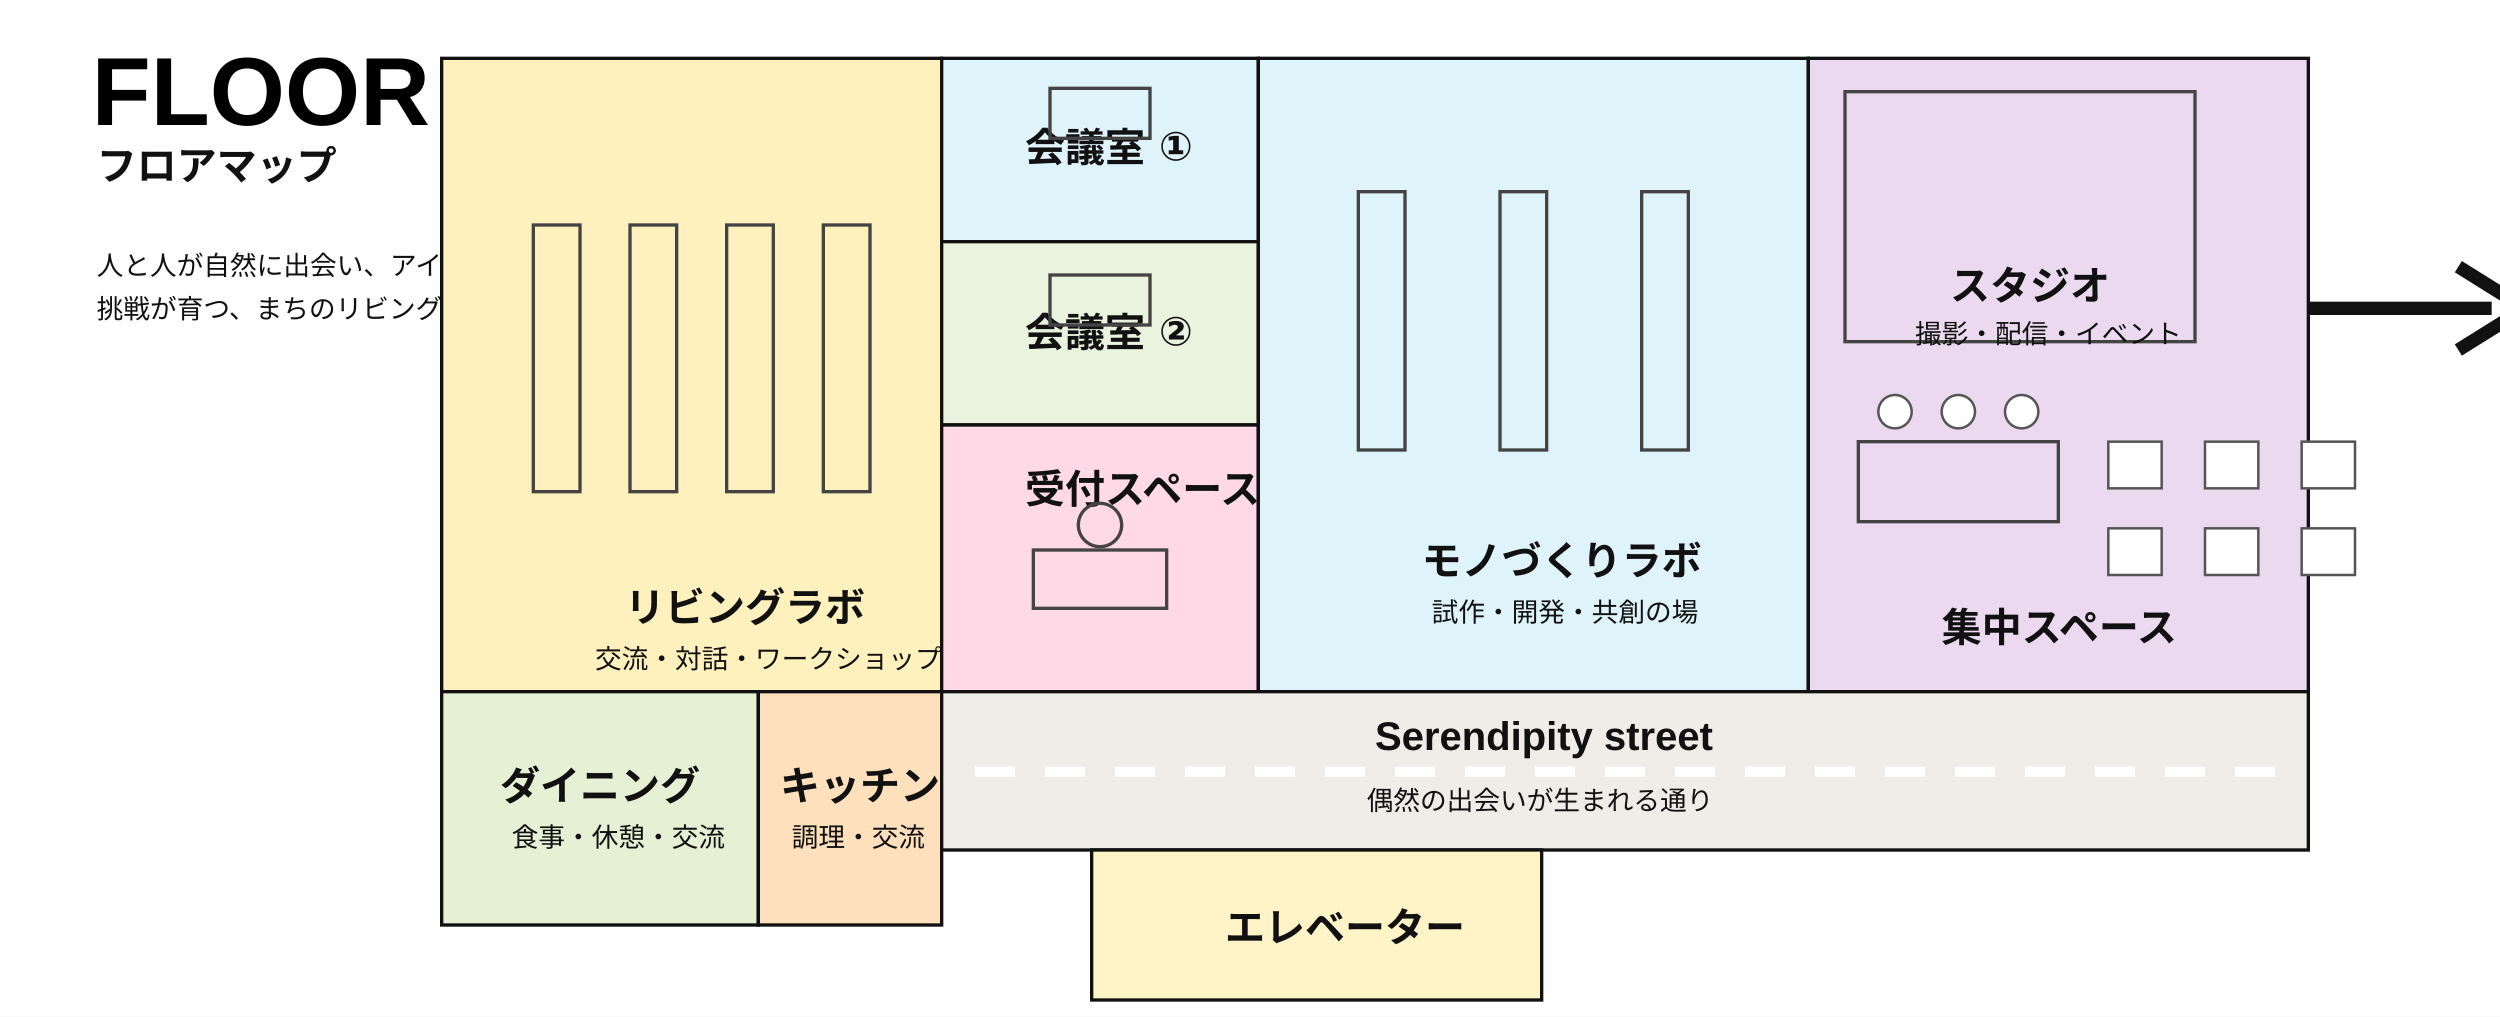
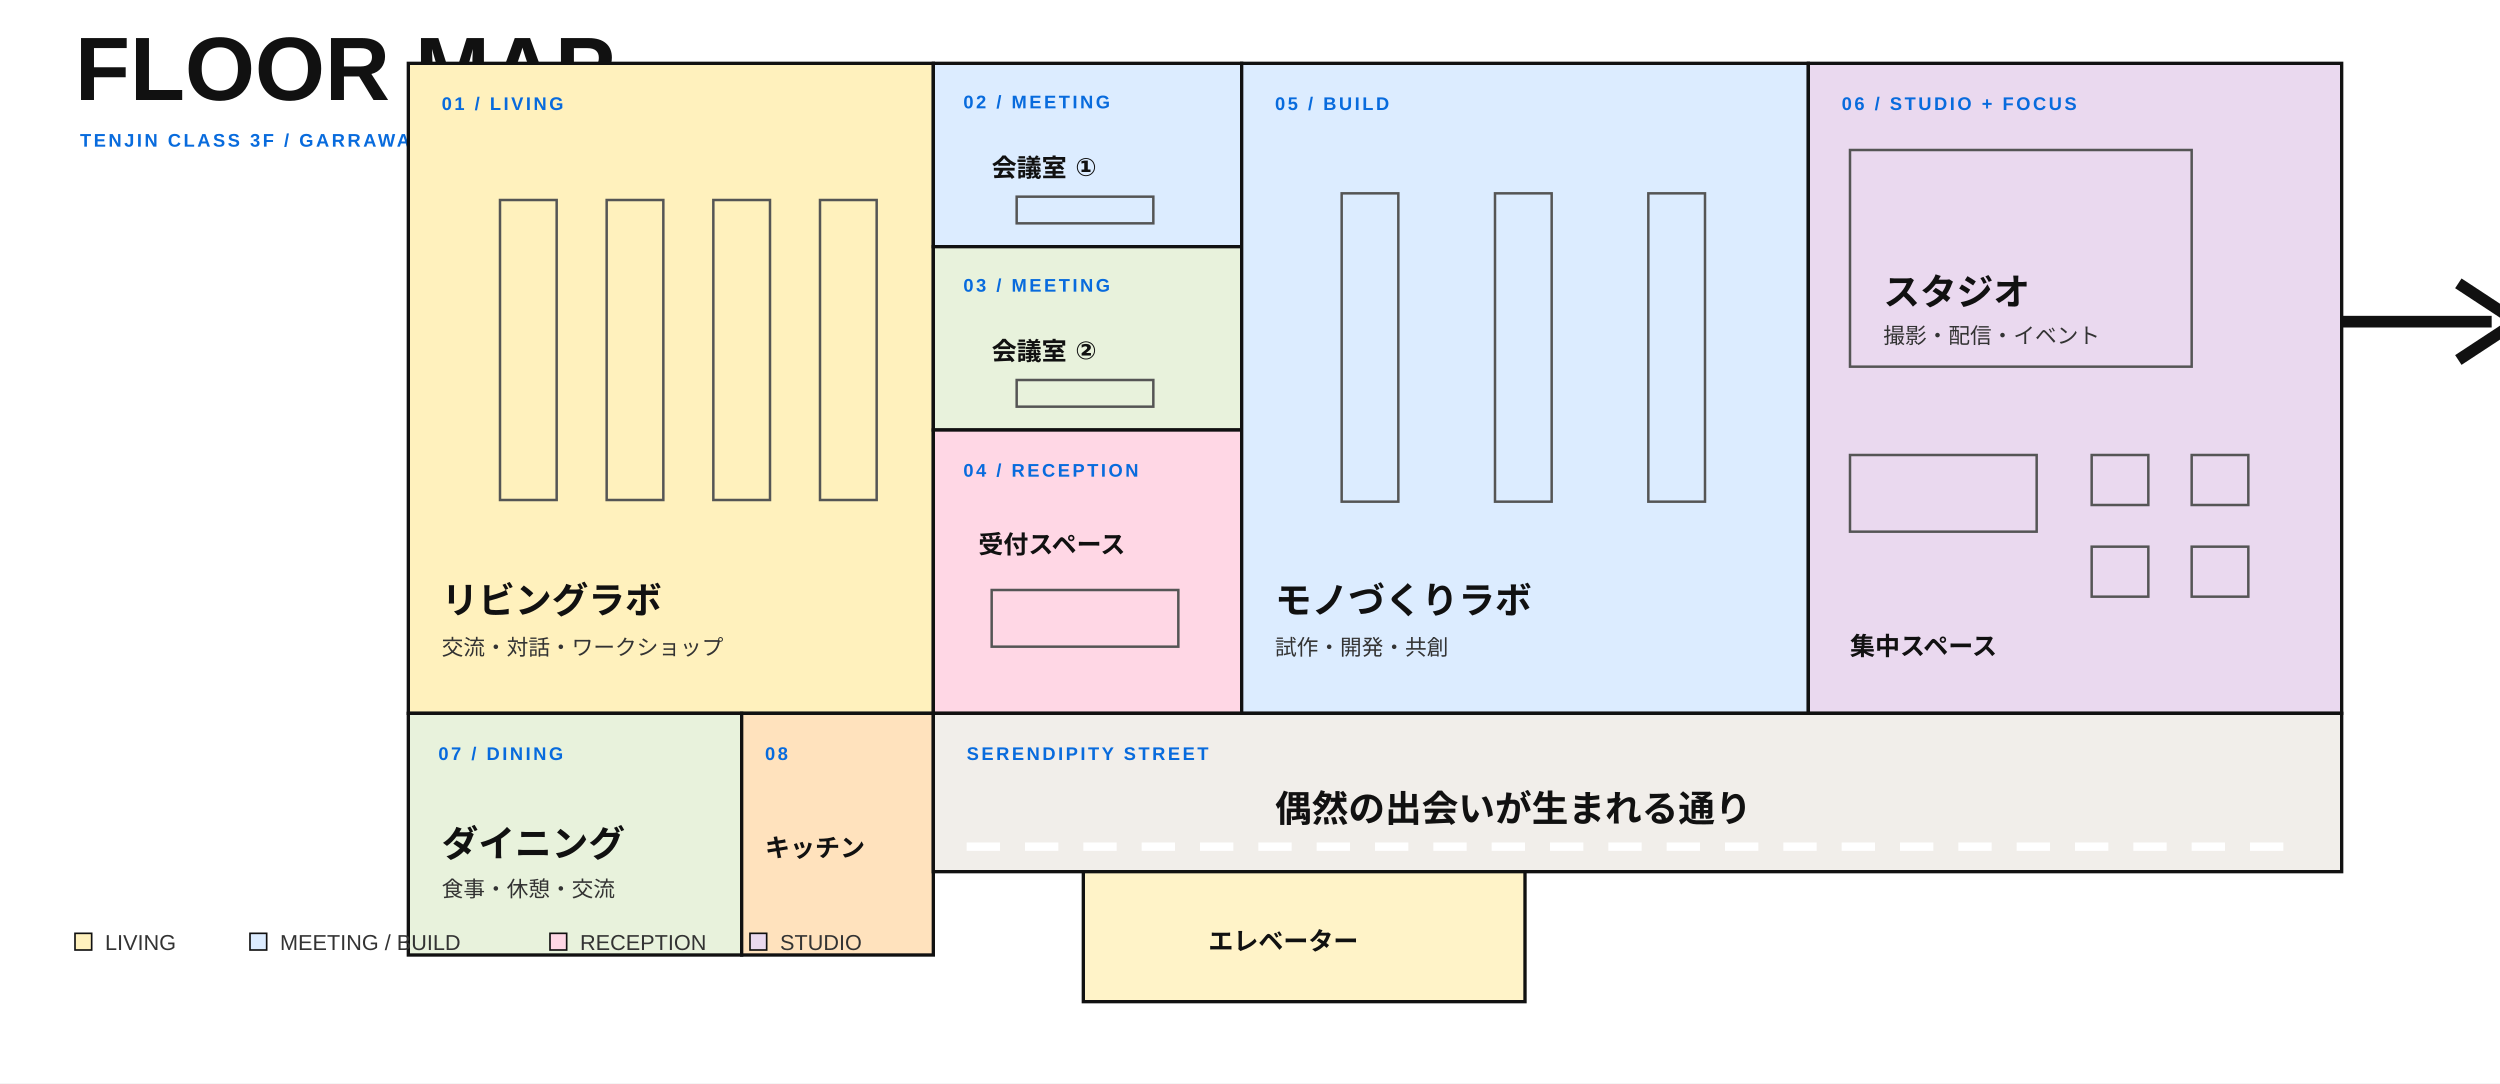
- <svg xmlns="http://www.w3.org/2000/svg" viewBox="0 0 1500 610" role="img" aria-labelledby="t d">
-   <style>.r{stroke:#111;stroke-width:2}.t{font:700 24px Arial,'Noto Sans JP',sans-serif;fill:#111}.s{font:500 16px Arial,'Noto Sans JP',sans-serif;fill:#111}.desk{fill:none;stroke:#444;stroke-width:2}.chair{fill:#fff;stroke:#555;stroke-width:1.5}</style>
-   <rect width="1500" height="610" fill="#fff" />
-   <text x="55" y="75" font-family="Arial Black,Arial" font-size="58" font-weight="900">FLOOR MAP</text>
-   <text x="58" y="108" class="t">フロアマップ</text>
-   <text x="58" y="165" class="s">人と人が自然に出会い、アイデアが生まれ、</text>
-   <text x="58" y="191" class="s">挑戦が育つ、まちのリビングラボ。</text>
-   <g transform="translate(265 35)">
-     <rect class="r" x="0" y="0" width="300" height="380" fill="#fff1bd" />
-     <text class="t" x="110" y="338">リビングラボ</text>
-     <text class="s" x="92" y="366">交流・対話・ワークショップ</text>
-     <g transform="translate(55 100)">
-       <rect class="desk" x="0" y="0" width="28" height="160" />
-       <rect class="desk" x="58" y="0" width="28" height="160" />
-       <rect class="desk" x="116" y="0" width="28" height="160" />
-       <rect class="desk" x="174" y="0" width="28" height="160" />
+ <svg xmlns="http://www.w3.org/2000/svg" viewBox="0 0 1500 650" role="img" aria-labelledby="title desc">
+   <style>.wall{stroke:#111;stroke-width:2;vector-effect:non-scaling-stroke}.label{font:700 22px 'Noto Sans JP',Arial,sans-serif;fill:#111}.sub{font:500 13px 'Noto Sans JP',Arial,sans-serif;fill:#333}.meta{font:700 11px Arial,'Noto Sans JP',sans-serif;letter-spacing:1.5px;fill:#086bdd}.furn{fill:none;stroke:#555;stroke-width:1.5;vector-effect:non-scaling-stroke}.small{font:600 15px 'Noto Sans JP',Arial,sans-serif;fill:#111}</style>
+   <rect width="1500" height="650" fill="#fff" />
+   <text x="45" y="60" font-family="Arial Black,Arial,sans-serif" font-size="54" font-weight="900" fill="#111">FLOOR MAP</text>
+   <text x="48" y="88" class="meta">TENJIN CLASS 3F / GARRAWAY F</text>
+   <g transform="translate(245 38)">
+     <rect class="wall" x="0" y="0" width="315" height="390" fill="#fff1bd" />
+     <text class="meta" x="20" y="28">01 / LIVING</text>
+     <text class="label" x="20" y="330">リビングラボ</text>
+     <text class="sub" x="20" y="355">交流・対話・ワークショップ</text>
+     <g class="furn" transform="translate(55 82)">
+       <rect x="0" y="0" width="34" height="180" />
+       <rect x="64" y="0" width="34" height="180" />
+       <rect x="128" y="0" width="34" height="180" />
+       <rect x="192" y="0" width="34" height="180" />
    </g>
-     <rect class="r" x="300" y="0" width="190" height="110" fill="#dff3fb" />
-     <text class="t" x="350" y="62">会議室 ①</text>
-     <rect class="desk" x="365" y="18" width="60" height="30" />
-     <rect class="r" x="300" y="110" width="190" height="110" fill="#e9f3dd" />
-     <text class="t" x="350" y="173">会議室 ②</text>
-     <rect class="desk" x="365" y="130" width="60" height="30" />
-     <rect class="r" x="300" y="220" width="190" height="160" fill="#ffd9e5" />
-     <text class="t" x="350" y="267">受付スペース</text>
-     <path class="desk" d="M355 330h80v-35h-80z" />
-     <circle class="desk" cx="395" cy="280" r="13" />
-     <rect class="r" x="490" y="0" width="330" height="380" fill="#dff3fb" />
-     <text class="t" x="588" y="310">モノづくりラボ</text>
-     <text class="s" x="594" y="338">試作・開発・共創の場</text>
-     <g transform="translate(550 80)">
-       <rect class="desk" x="0" y="0" width="28" height="155" />
-       <rect class="desk" x="85" y="0" width="28" height="155" />
-       <rect class="desk" x="170" y="0" width="28" height="155" />
+     <rect class="wall" x="315" y="0" width="185" height="110" fill="#dcecff" />
+     <text class="meta" x="333" y="27">02 / MEETING</text>
+     <text class="small" x="350" y="68">会議室 ①</text>
+     <rect class="furn" x="365" y="80" width="82" height="16" />
+     <rect class="wall" x="315" y="110" width="185" height="110" fill="#e8f2dc" />
+     <text class="meta" x="333" y="137">03 / MEETING</text>
+     <text class="small" x="350" y="178">会議室 ②</text>
+     <rect class="furn" x="365" y="190" width="82" height="16" />
+     <rect class="wall" x="315" y="220" width="185" height="170" fill="#ffd7e5" />
+     <text class="meta" x="333" y="248">04 / RECEPTION</text>
+     <text class="small" x="342" y="294">受付スペース</text>
+     <path class="furn" d="M350 350h112v-34H350z" />
+     <rect class="wall" x="500" y="0" width="340" height="390" fill="#dcecff" />
+     <text class="meta" x="520" y="28">05 / BUILD</text>
+     <text class="label" x="520" y="330">モノづくりラボ</text>
+     <text class="sub" x="520" y="355">試作・開発・共創</text>
+     <g class="furn" transform="translate(560 78)">
+       <rect x="0" y="0" width="34" height="185" />
+       <rect x="92" y="0" width="34" height="185" />
+       <rect x="184" y="0" width="34" height="185" />
    </g>
-     <rect class="r" x="820" y="0" width="300" height="380" fill="#ead9ef" />
-     <rect class="desk" x="842" y="20" width="210" height="150" />
-     <text class="t" x="905" y="145">スタジオ</text>
-     <text class="s" x="884" y="171">撮影・配信・イベント</text>
-     <g transform="translate(850 230)">
-       <rect class="desk" x="0" y="0" width="120" height="48" />
-       <circle class="chair" cx="22" cy="-18" r="10" />
-       <circle class="chair" cx="60" cy="-18" r="10" />
-       <circle class="chair" cx="98" cy="-18" r="10" />
-       <g transform="translate(150 0)">
-         <rect class="chair" x="0" y="0" width="32" height="28" />
-         <rect class="chair" x="58" y="0" width="32" height="28" />
-         <rect class="chair" x="116" y="0" width="32" height="28" />
-         <rect class="chair" x="0" y="52" width="32" height="28" />
-         <rect class="chair" x="58" y="52" width="32" height="28" />
-         <rect class="chair" x="116" y="52" width="32" height="28" />
-       </g>
+     <rect class="wall" x="840" y="0" width="320" height="390" fill="#ead9ef" />
+     <text class="meta" x="860" y="28">06 / STUDIO + FOCUS</text>
+     <rect class="furn" x="865" y="52" width="205" height="130" />
+     <text class="label" x="885" y="145">スタジオ</text>
+     <text class="sub" x="885" y="168">撮影・配信・イベント</text>
+     <g class="furn" transform="translate(865 235)">
+       <rect x="0" y="0" width="112" height="46" />
+       <rect x="145" y="0" width="34" height="30" />
+       <rect x="205" y="0" width="34" height="30" />
+       <rect x="145" y="55" width="34" height="30" />
+       <rect x="205" y="55" width="34" height="30" />
    </g>
-     <text class="t" x="900" y="350">集中スペース</text>
-     <rect class="r" x="0" y="380" width="190" height="140" fill="#e5f0d5" />
-     <text class="t" x="35" y="445">ダイニング</text>
-     <text class="s" x="42" y="473">食事・休憩・交流</text>
-     <rect class="r" x="190" y="380" width="110" height="140" fill="#ffe0bd" />
-     <text class="t" x="203" y="445">キッチン</text>
-     <text class="s" x="210" y="473">調理・交流</text>
-     <rect class="r" x="300" y="380" width="820" height="95" fill="#f0ece7" />
-     <line x1="320" y1="428" x2="1100" y2="428" stroke="#fff" stroke-width="6" stroke-dasharray="24 18" />
-     <text class="t" x="560" y="415">Serendipity street</text>
-     <text class="s" x="555" y="451">偶然の出会いが生まれる通り</text>
-     <rect class="r" x="390" y="475" width="270" height="90" fill="#fff3c8" />
-     <text class="t" x="470" y="530">エレベーター</text>
-     <path d="M1120 150h110" stroke="#111" stroke-width="8" />
-     <path d="M1210 125l40 25-40 25" fill="none" stroke="#111" stroke-width="8" />
-     <text class="t" x="1260" y="160">出入口</text>
+     <text class="small" x="865" y="355">集中スペース</text>
+     <rect class="wall" x="0" y="390" width="200" height="145" fill="#e8f2dc" />
+     <text class="meta" x="18" y="418">07 / DINING</text>
+     <text class="label" x="20" y="476">ダイニング</text>
+     <text class="sub" x="20" y="500">食事・休憩・交流</text>
+     <rect class="wall" x="200" y="390" width="115" height="145" fill="#ffe2bd" />
+     <text class="meta" x="214" y="418">08</text>
+     <text class="small" x="214" y="476">キッチン</text>
+     <rect class="wall" x="315" y="390" width="845" height="95" fill="#f1eeea" />
+     <text class="meta" x="335" y="418">SERENDIPITY STREET</text>
+     <text class="label" x="520" y="455">偶然の出会いが生まれる通り</text>
+     <line x1="335" y1="470" x2="1140" y2="470" stroke="#fff" stroke-width="5" stroke-dasharray="20 15" />
+     <rect class="wall" x="405" y="485" width="265" height="78" fill="#fff3c8" />
+     <text class="small" x="480" y="532">エレベーター</text>
+     <path d="M1160 155h90" stroke="#111" stroke-width="7" />
+     <path d="M1230 132l35 23-35 23" fill="none" stroke="#111" stroke-width="7" />
+     <text class="meta" x="1278" y="151">ENTRANCE</text>
+     <text class="small" x="1278" y="174">出入口</text>
+   </g>
+   <g transform="translate(45 560)">
+     <rect x="0" y="0" width="10" height="10" fill="#fff1bd" stroke="#111" />
+     <text x="18" y="10" class="sub">LIVING</text>
+     <rect x="105" y="0" width="10" height="10" fill="#dcecff" stroke="#111" />
+     <text x="123" y="10" class="sub">MEETING / BUILD</text>
+     <rect x="285" y="0" width="10" height="10" fill="#ffd7e5" stroke="#111" />
+     <text x="303" y="10" class="sub">RECEPTION</text>
+     <rect x="405" y="0" width="10" height="10" fill="#ead9ef" stroke="#111" />
+     <text x="423" y="10" class="sub">STUDIO</text>
  </g>
</svg>
